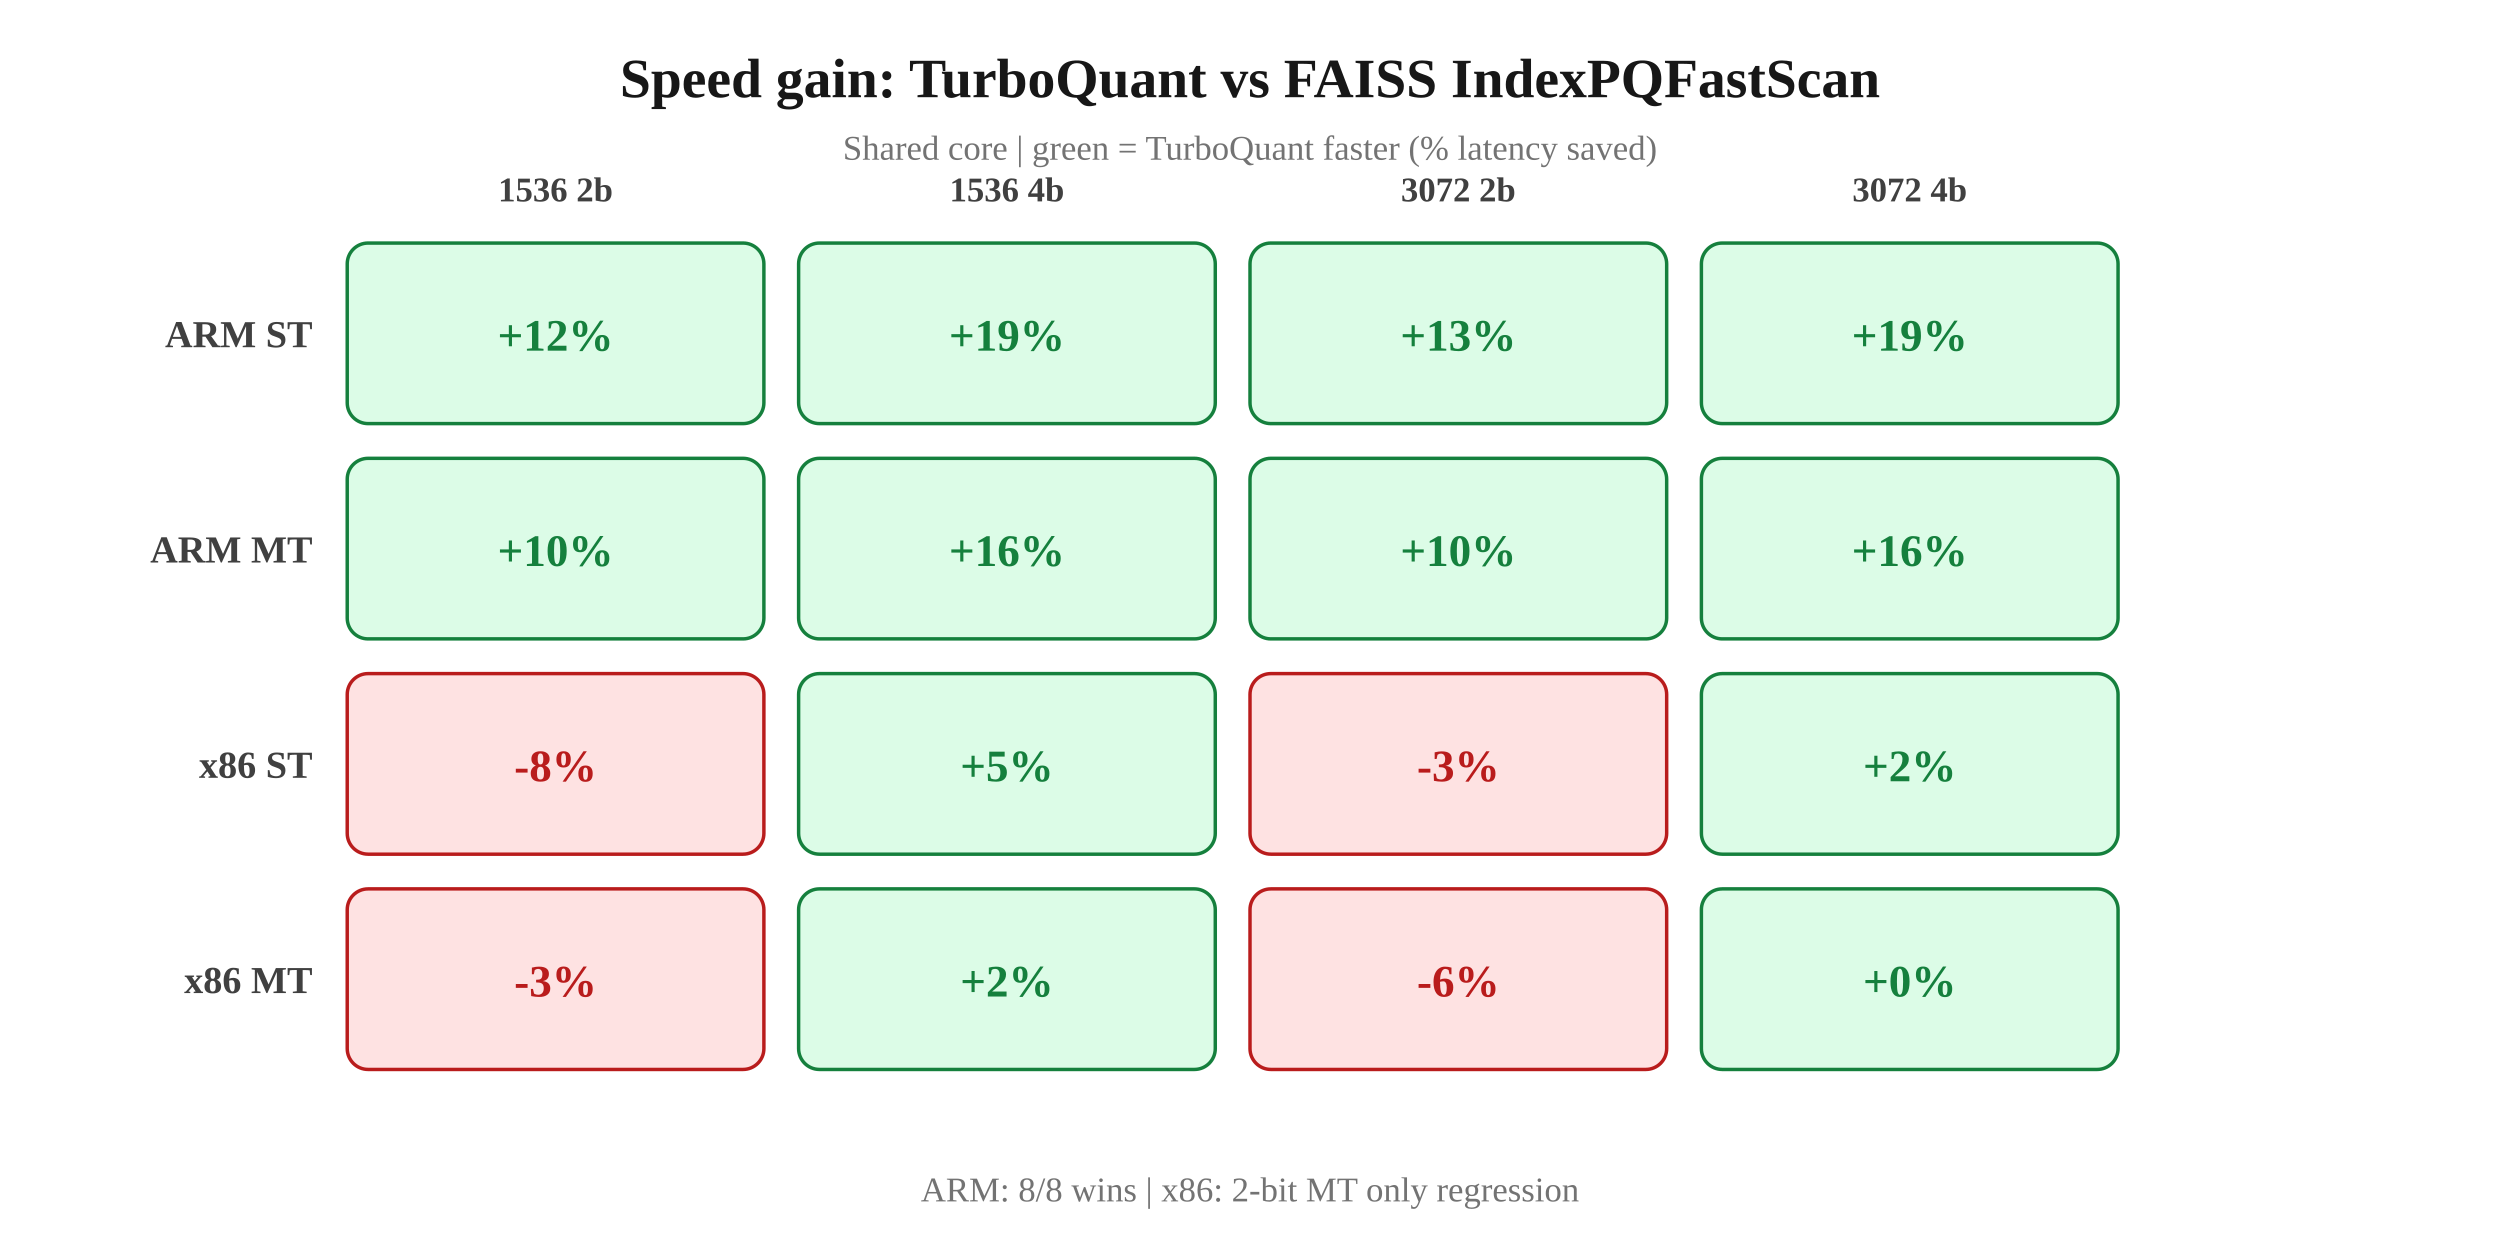
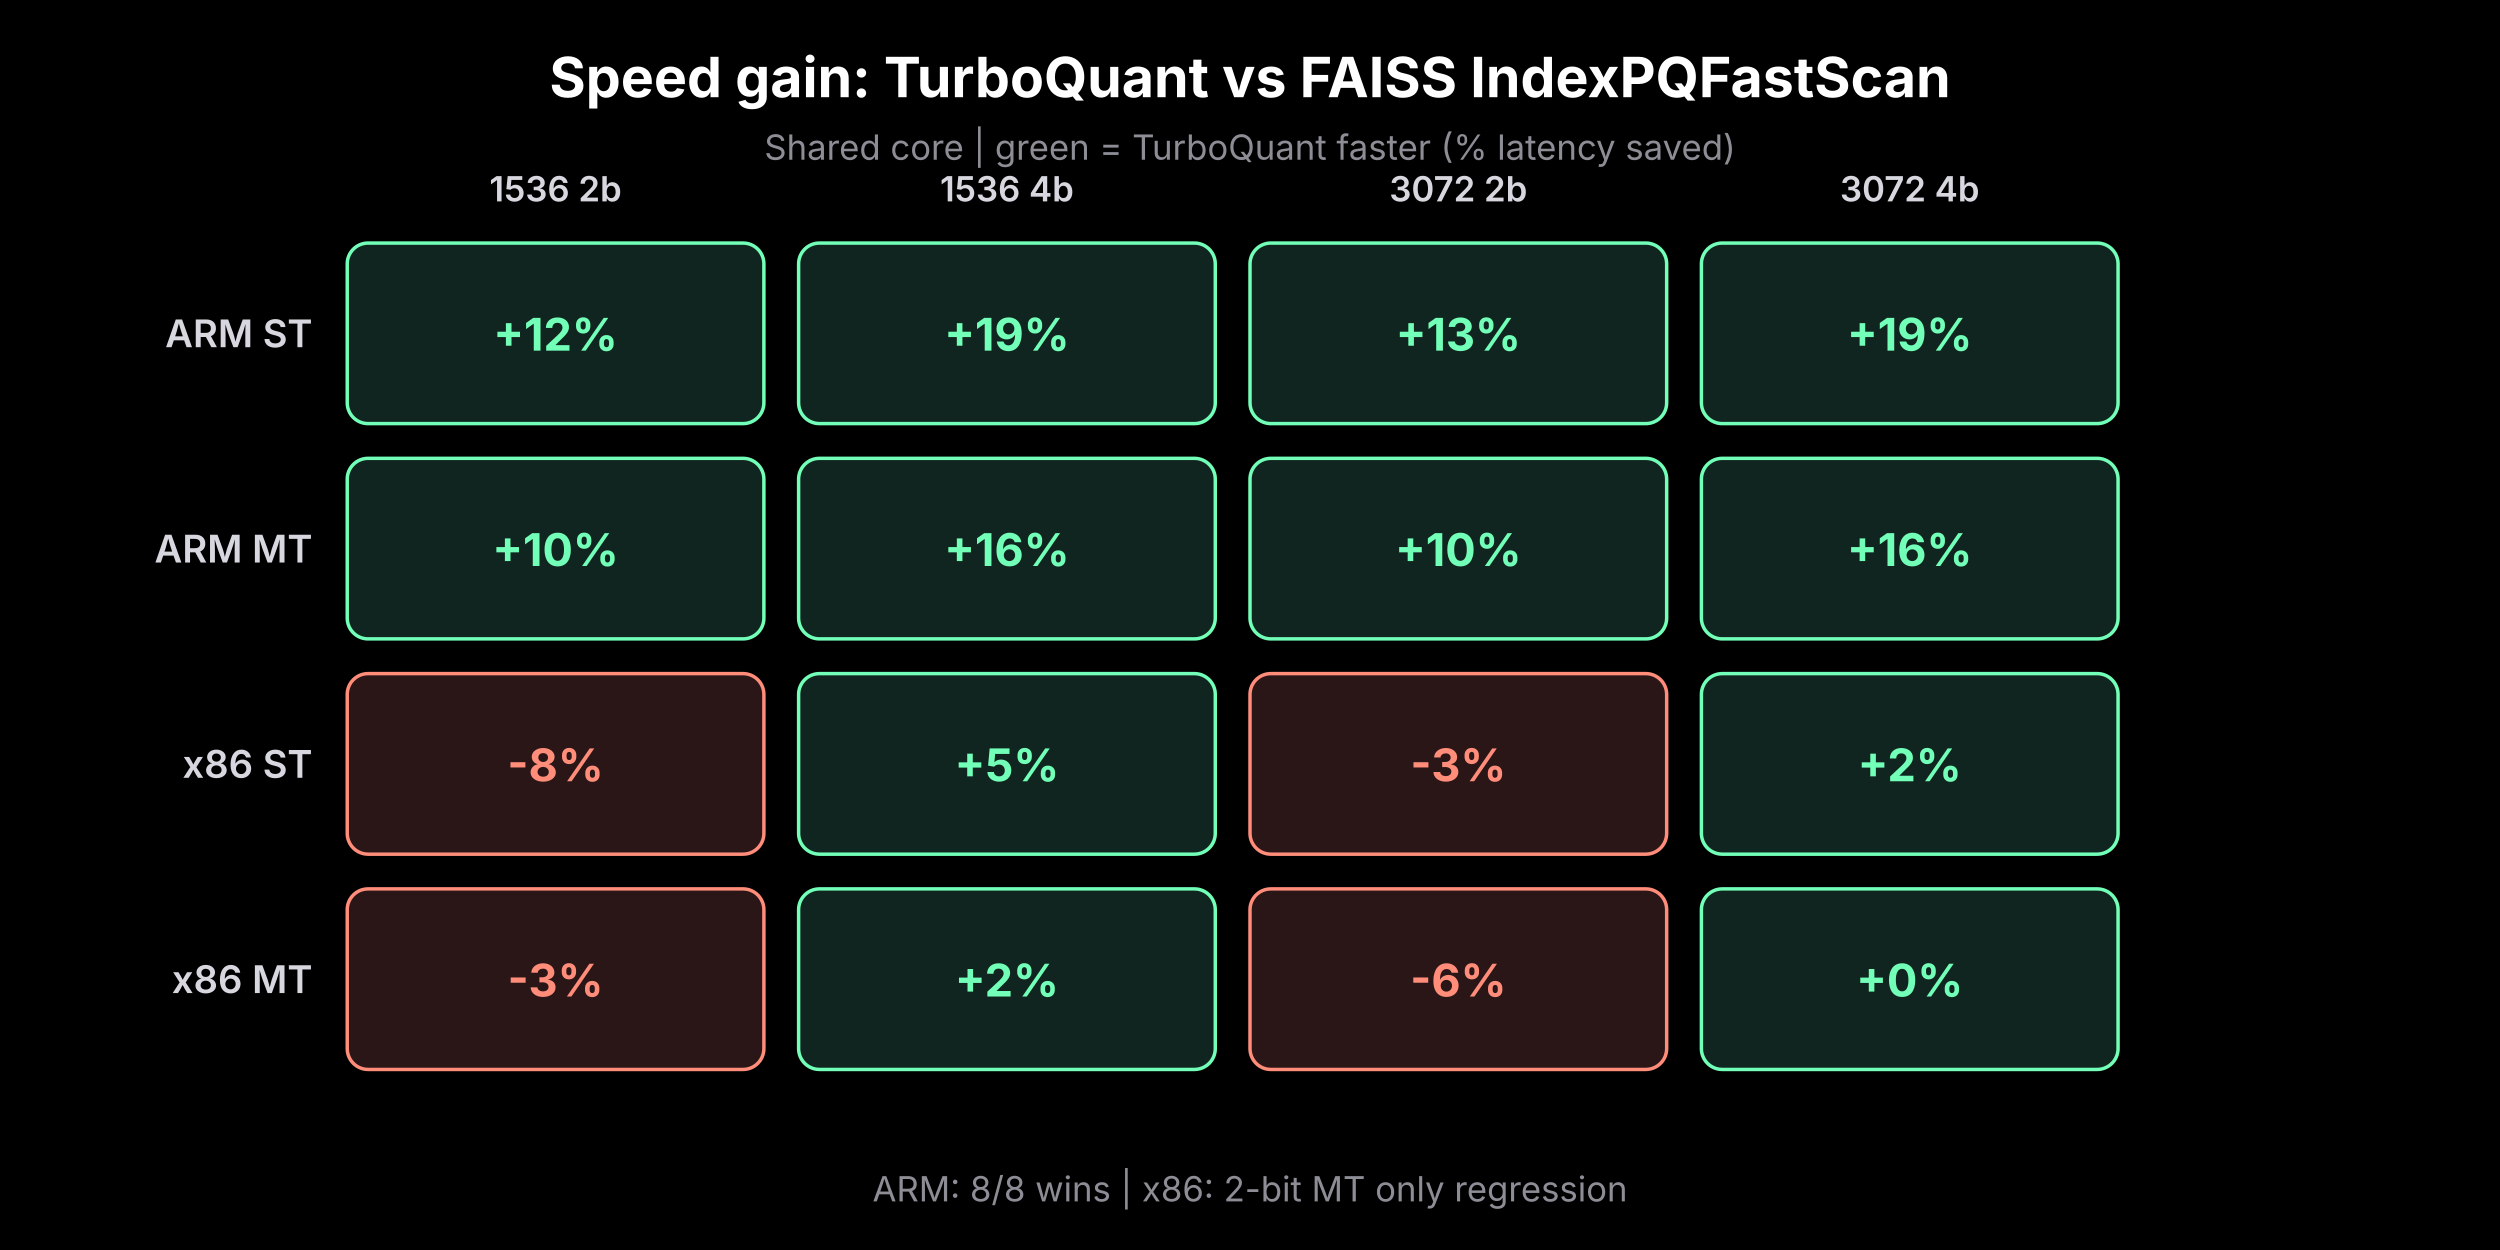
<svg xmlns="http://www.w3.org/2000/svg" viewBox="0 0 720 360" width="720" height="360">
  <style>
-   .title { font: 700 20px -apple-system, BlinkMacSystemFont, "Segoe UI", sans-serif; fill: #0f172a; }
-   .subtitle { font: 400 12px -apple-system, BlinkMacSystemFont, "Segoe UI", sans-serif; fill: #475569; }
-   .panel { font: 700 14px -apple-system, BlinkMacSystemFont, "Segoe UI", sans-serif; fill: #0f172a; }
-   .label { font: 600 12px -apple-system, BlinkMacSystemFont, "Segoe UI", sans-serif; fill: #0f172a; }
-   .secondary { font: 400 11px -apple-system, BlinkMacSystemFont, "Segoe UI", sans-serif; fill: #475569; }
-   .tick { font: 400 11px -apple-system, BlinkMacSystemFont, "Segoe UI", sans-serif; fill: #64748b; }
-   .value { font: 700 11px -apple-system, BlinkMacSystemFont, "Segoe UI", sans-serif; fill: #0f172a; }
-   .value-accent { font: 700 11px -apple-system, BlinkMacSystemFont, "Segoe UI", sans-serif; fill: #4338ca; }
-   .axis { font: 600 12px -apple-system, BlinkMacSystemFont, "Segoe UI", sans-serif; fill: #334155; }
-   .legend { font: 600 12px -apple-system, BlinkMacSystemFont, "Segoe UI", sans-serif; fill: #0f172a; }
+   text { font-family: -apple-system, BlinkMacSystemFont, "Segoe UI", sans-serif; }
+   .title { font: 700 20px -apple-system, BlinkMacSystemFont, "Segoe UI", sans-serif; fill: #ffffff; }
+   .subtitle { font: 400 12px -apple-system, BlinkMacSystemFont, "Segoe UI", sans-serif; fill: #8d8d96; }
+   .panel { font: 700 14px -apple-system, BlinkMacSystemFont, "Segoe UI", sans-serif; fill: #ffffff; }
+   .label { font: 600 12px -apple-system, BlinkMacSystemFont, "Segoe UI", sans-serif; fill: #f5f5f7; }
+   .secondary { font: 400 11px -apple-system, BlinkMacSystemFont, "Segoe UI", sans-serif; fill: #9c9ca6; }
+   .tick { font: 400 11px -apple-system, BlinkMacSystemFont, "Segoe UI", sans-serif; fill: #777782; }
+   .value { font: 700 11px -apple-system, BlinkMacSystemFont, "Segoe UI", sans-serif; fill: #f5f5f7; }
+   .value-accent { font: 700 11px -apple-system, BlinkMacSystemFont, "Segoe UI", sans-serif; fill: #d8d0ff; }
+   .axis { font: 600 12px -apple-system, BlinkMacSystemFont, "Segoe UI", sans-serif; fill: #d7d7df; }
+   .legend { font: 600 12px -apple-system, BlinkMacSystemFont, "Segoe UI", sans-serif; fill: #f5f5f7; }
</style>
-   <rect width="100%" height="100%" fill="#ffffff" />
-   <text x="360" y="28" text-anchor="middle" font-size="16" font-weight="700" fill="#171717">Speed gain: TurboQuant vs FAISS IndexPQFastScan</text>
-   <text x="360" y="46" text-anchor="middle" font-size="10" fill="#737373">Shared core | green = TurboQuant faster (% latency saved)</text>
-   <text x="160" y="58" text-anchor="middle" font-size="10" font-weight="600" fill="#404040">1536 2b</text>
-   <text x="290" y="58" text-anchor="middle" font-size="10" font-weight="600" fill="#404040">1536 4b</text>
-   <text x="420" y="58" text-anchor="middle" font-size="10" font-weight="600" fill="#404040">3072 2b</text>
-   <text x="550" y="58" text-anchor="middle" font-size="10" font-weight="600" fill="#404040">3072 4b</text>
-   <text x="90" y="100" text-anchor="end" font-size="11" font-weight="600" fill="#404040">ARM ST</text>
-   <rect x="100" y="70" width="120" height="52" rx="6" fill="#dcfce7" stroke="#15803d" stroke-width="1" />
-   <text x="160" y="101" text-anchor="middle" font-size="13" font-weight="700" fill="#15803d">+12%</text>
-   <rect x="230" y="70" width="120" height="52" rx="6" fill="#dcfce7" stroke="#15803d" stroke-width="1" />
-   <text x="290" y="101" text-anchor="middle" font-size="13" font-weight="700" fill="#15803d">+19%</text>
-   <rect x="360" y="70" width="120" height="52" rx="6" fill="#dcfce7" stroke="#15803d" stroke-width="1" />
-   <text x="420" y="101" text-anchor="middle" font-size="13" font-weight="700" fill="#15803d">+13%</text>
-   <rect x="490" y="70" width="120" height="52" rx="6" fill="#dcfce7" stroke="#15803d" stroke-width="1" />
-   <text x="550" y="101" text-anchor="middle" font-size="13" font-weight="700" fill="#15803d">+19%</text>
-   <text x="90" y="162" text-anchor="end" font-size="11" font-weight="600" fill="#404040">ARM MT</text>
-   <rect x="100" y="132" width="120" height="52" rx="6" fill="#dcfce7" stroke="#15803d" stroke-width="1" />
-   <text x="160" y="163" text-anchor="middle" font-size="13" font-weight="700" fill="#15803d">+10%</text>
-   <rect x="230" y="132" width="120" height="52" rx="6" fill="#dcfce7" stroke="#15803d" stroke-width="1" />
-   <text x="290" y="163" text-anchor="middle" font-size="13" font-weight="700" fill="#15803d">+16%</text>
-   <rect x="360" y="132" width="120" height="52" rx="6" fill="#dcfce7" stroke="#15803d" stroke-width="1" />
-   <text x="420" y="163" text-anchor="middle" font-size="13" font-weight="700" fill="#15803d">+10%</text>
-   <rect x="490" y="132" width="120" height="52" rx="6" fill="#dcfce7" stroke="#15803d" stroke-width="1" />
-   <text x="550" y="163" text-anchor="middle" font-size="13" font-weight="700" fill="#15803d">+16%</text>
-   <text x="90" y="224" text-anchor="end" font-size="11" font-weight="600" fill="#404040">x86 ST</text>
-   <rect x="100" y="194" width="120" height="52" rx="6" fill="#fee2e2" stroke="#b91c1c" stroke-width="1" />
-   <text x="160" y="225" text-anchor="middle" font-size="13" font-weight="700" fill="#b91c1c">-8%</text>
-   <rect x="230" y="194" width="120" height="52" rx="6" fill="#dcfce7" stroke="#15803d" stroke-width="1" />
-   <text x="290" y="225" text-anchor="middle" font-size="13" font-weight="700" fill="#15803d">+5%</text>
-   <rect x="360" y="194" width="120" height="52" rx="6" fill="#fee2e2" stroke="#b91c1c" stroke-width="1" />
-   <text x="420" y="225" text-anchor="middle" font-size="13" font-weight="700" fill="#b91c1c">-3%</text>
-   <rect x="490" y="194" width="120" height="52" rx="6" fill="#dcfce7" stroke="#15803d" stroke-width="1" />
-   <text x="550" y="225" text-anchor="middle" font-size="13" font-weight="700" fill="#15803d">+2%</text>
-   <text x="90" y="286" text-anchor="end" font-size="11" font-weight="600" fill="#404040">x86 MT</text>
-   <rect x="100" y="256" width="120" height="52" rx="6" fill="#fee2e2" stroke="#b91c1c" stroke-width="1" />
-   <text x="160" y="287" text-anchor="middle" font-size="13" font-weight="700" fill="#b91c1c">-3%</text>
-   <rect x="230" y="256" width="120" height="52" rx="6" fill="#dcfce7" stroke="#15803d" stroke-width="1" />
-   <text x="290" y="287" text-anchor="middle" font-size="13" font-weight="700" fill="#15803d">+2%</text>
-   <rect x="360" y="256" width="120" height="52" rx="6" fill="#fee2e2" stroke="#b91c1c" stroke-width="1" />
-   <text x="420" y="287" text-anchor="middle" font-size="13" font-weight="700" fill="#b91c1c">-6%</text>
-   <rect x="490" y="256" width="120" height="52" rx="6" fill="#dcfce7" stroke="#15803d" stroke-width="1" />
-   <text x="550" y="287" text-anchor="middle" font-size="13" font-weight="700" fill="#15803d">+0%</text>
-   <text x="360" y="346" text-anchor="middle" font-size="10" fill="#737373">ARM: 8/8 wins | x86: 2-bit MT only regression</text>
+   <rect width="100%" height="100%" fill="#000000" />
+   <text x="360" y="28" text-anchor="middle" font-size="16" font-weight="700" fill="#ffffff">Speed gain: TurboQuant vs FAISS IndexPQFastScan</text>
+   <text x="360" y="46" text-anchor="middle" font-size="10" fill="#8d8d96">Shared core | green = TurboQuant faster (% latency saved)</text>
+   <text x="160" y="58" text-anchor="middle" font-size="10" font-weight="600" fill="#d7d7df">1536 2b</text>
+   <text x="290" y="58" text-anchor="middle" font-size="10" font-weight="600" fill="#d7d7df">1536 4b</text>
+   <text x="420" y="58" text-anchor="middle" font-size="10" font-weight="600" fill="#d7d7df">3072 2b</text>
+   <text x="550" y="58" text-anchor="middle" font-size="10" font-weight="600" fill="#d7d7df">3072 4b</text>
+   <text x="90" y="100" text-anchor="end" font-size="11" font-weight="600" fill="#d7d7df">ARM ST</text>
+   <rect x="100" y="70" width="120" height="52" rx="6" fill="#10251f" stroke="#72ffb8" stroke-width="1" />
+   <text x="160" y="101" text-anchor="middle" font-size="13" font-weight="700" fill="#72ffb8">+12%</text>
+   <rect x="230" y="70" width="120" height="52" rx="6" fill="#10251f" stroke="#72ffb8" stroke-width="1" />
+   <text x="290" y="101" text-anchor="middle" font-size="13" font-weight="700" fill="#72ffb8">+19%</text>
+   <rect x="360" y="70" width="120" height="52" rx="6" fill="#10251f" stroke="#72ffb8" stroke-width="1" />
+   <text x="420" y="101" text-anchor="middle" font-size="13" font-weight="700" fill="#72ffb8">+13%</text>
+   <rect x="490" y="70" width="120" height="52" rx="6" fill="#10251f" stroke="#72ffb8" stroke-width="1" />
+   <text x="550" y="101" text-anchor="middle" font-size="13" font-weight="700" fill="#72ffb8">+19%</text>
+   <text x="90" y="162" text-anchor="end" font-size="11" font-weight="600" fill="#d7d7df">ARM MT</text>
+   <rect x="100" y="132" width="120" height="52" rx="6" fill="#10251f" stroke="#72ffb8" stroke-width="1" />
+   <text x="160" y="163" text-anchor="middle" font-size="13" font-weight="700" fill="#72ffb8">+10%</text>
+   <rect x="230" y="132" width="120" height="52" rx="6" fill="#10251f" stroke="#72ffb8" stroke-width="1" />
+   <text x="290" y="163" text-anchor="middle" font-size="13" font-weight="700" fill="#72ffb8">+16%</text>
+   <rect x="360" y="132" width="120" height="52" rx="6" fill="#10251f" stroke="#72ffb8" stroke-width="1" />
+   <text x="420" y="163" text-anchor="middle" font-size="13" font-weight="700" fill="#72ffb8">+10%</text>
+   <rect x="490" y="132" width="120" height="52" rx="6" fill="#10251f" stroke="#72ffb8" stroke-width="1" />
+   <text x="550" y="163" text-anchor="middle" font-size="13" font-weight="700" fill="#72ffb8">+16%</text>
+   <text x="90" y="224" text-anchor="end" font-size="11" font-weight="600" fill="#d7d7df">x86 ST</text>
+   <rect x="100" y="194" width="120" height="52" rx="6" fill="#2a1517" stroke="#ff8d7a" stroke-width="1" />
+   <text x="160" y="225" text-anchor="middle" font-size="13" font-weight="700" fill="#ff8d7a">-8%</text>
+   <rect x="230" y="194" width="120" height="52" rx="6" fill="#10251f" stroke="#72ffb8" stroke-width="1" />
+   <text x="290" y="225" text-anchor="middle" font-size="13" font-weight="700" fill="#72ffb8">+5%</text>
+   <rect x="360" y="194" width="120" height="52" rx="6" fill="#2a1517" stroke="#ff8d7a" stroke-width="1" />
+   <text x="420" y="225" text-anchor="middle" font-size="13" font-weight="700" fill="#ff8d7a">-3%</text>
+   <rect x="490" y="194" width="120" height="52" rx="6" fill="#10251f" stroke="#72ffb8" stroke-width="1" />
+   <text x="550" y="225" text-anchor="middle" font-size="13" font-weight="700" fill="#72ffb8">+2%</text>
+   <text x="90" y="286" text-anchor="end" font-size="11" font-weight="600" fill="#d7d7df">x86 MT</text>
+   <rect x="100" y="256" width="120" height="52" rx="6" fill="#2a1517" stroke="#ff8d7a" stroke-width="1" />
+   <text x="160" y="287" text-anchor="middle" font-size="13" font-weight="700" fill="#ff8d7a">-3%</text>
+   <rect x="230" y="256" width="120" height="52" rx="6" fill="#10251f" stroke="#72ffb8" stroke-width="1" />
+   <text x="290" y="287" text-anchor="middle" font-size="13" font-weight="700" fill="#72ffb8">+2%</text>
+   <rect x="360" y="256" width="120" height="52" rx="6" fill="#2a1517" stroke="#ff8d7a" stroke-width="1" />
+   <text x="420" y="287" text-anchor="middle" font-size="13" font-weight="700" fill="#ff8d7a">-6%</text>
+   <rect x="490" y="256" width="120" height="52" rx="6" fill="#10251f" stroke="#72ffb8" stroke-width="1" />
+   <text x="550" y="287" text-anchor="middle" font-size="13" font-weight="700" fill="#72ffb8">+0%</text>
+   <text x="360" y="346" text-anchor="middle" font-size="10" fill="#8d8d96">ARM: 8/8 wins | x86: 2-bit MT only regression</text>
</svg>
